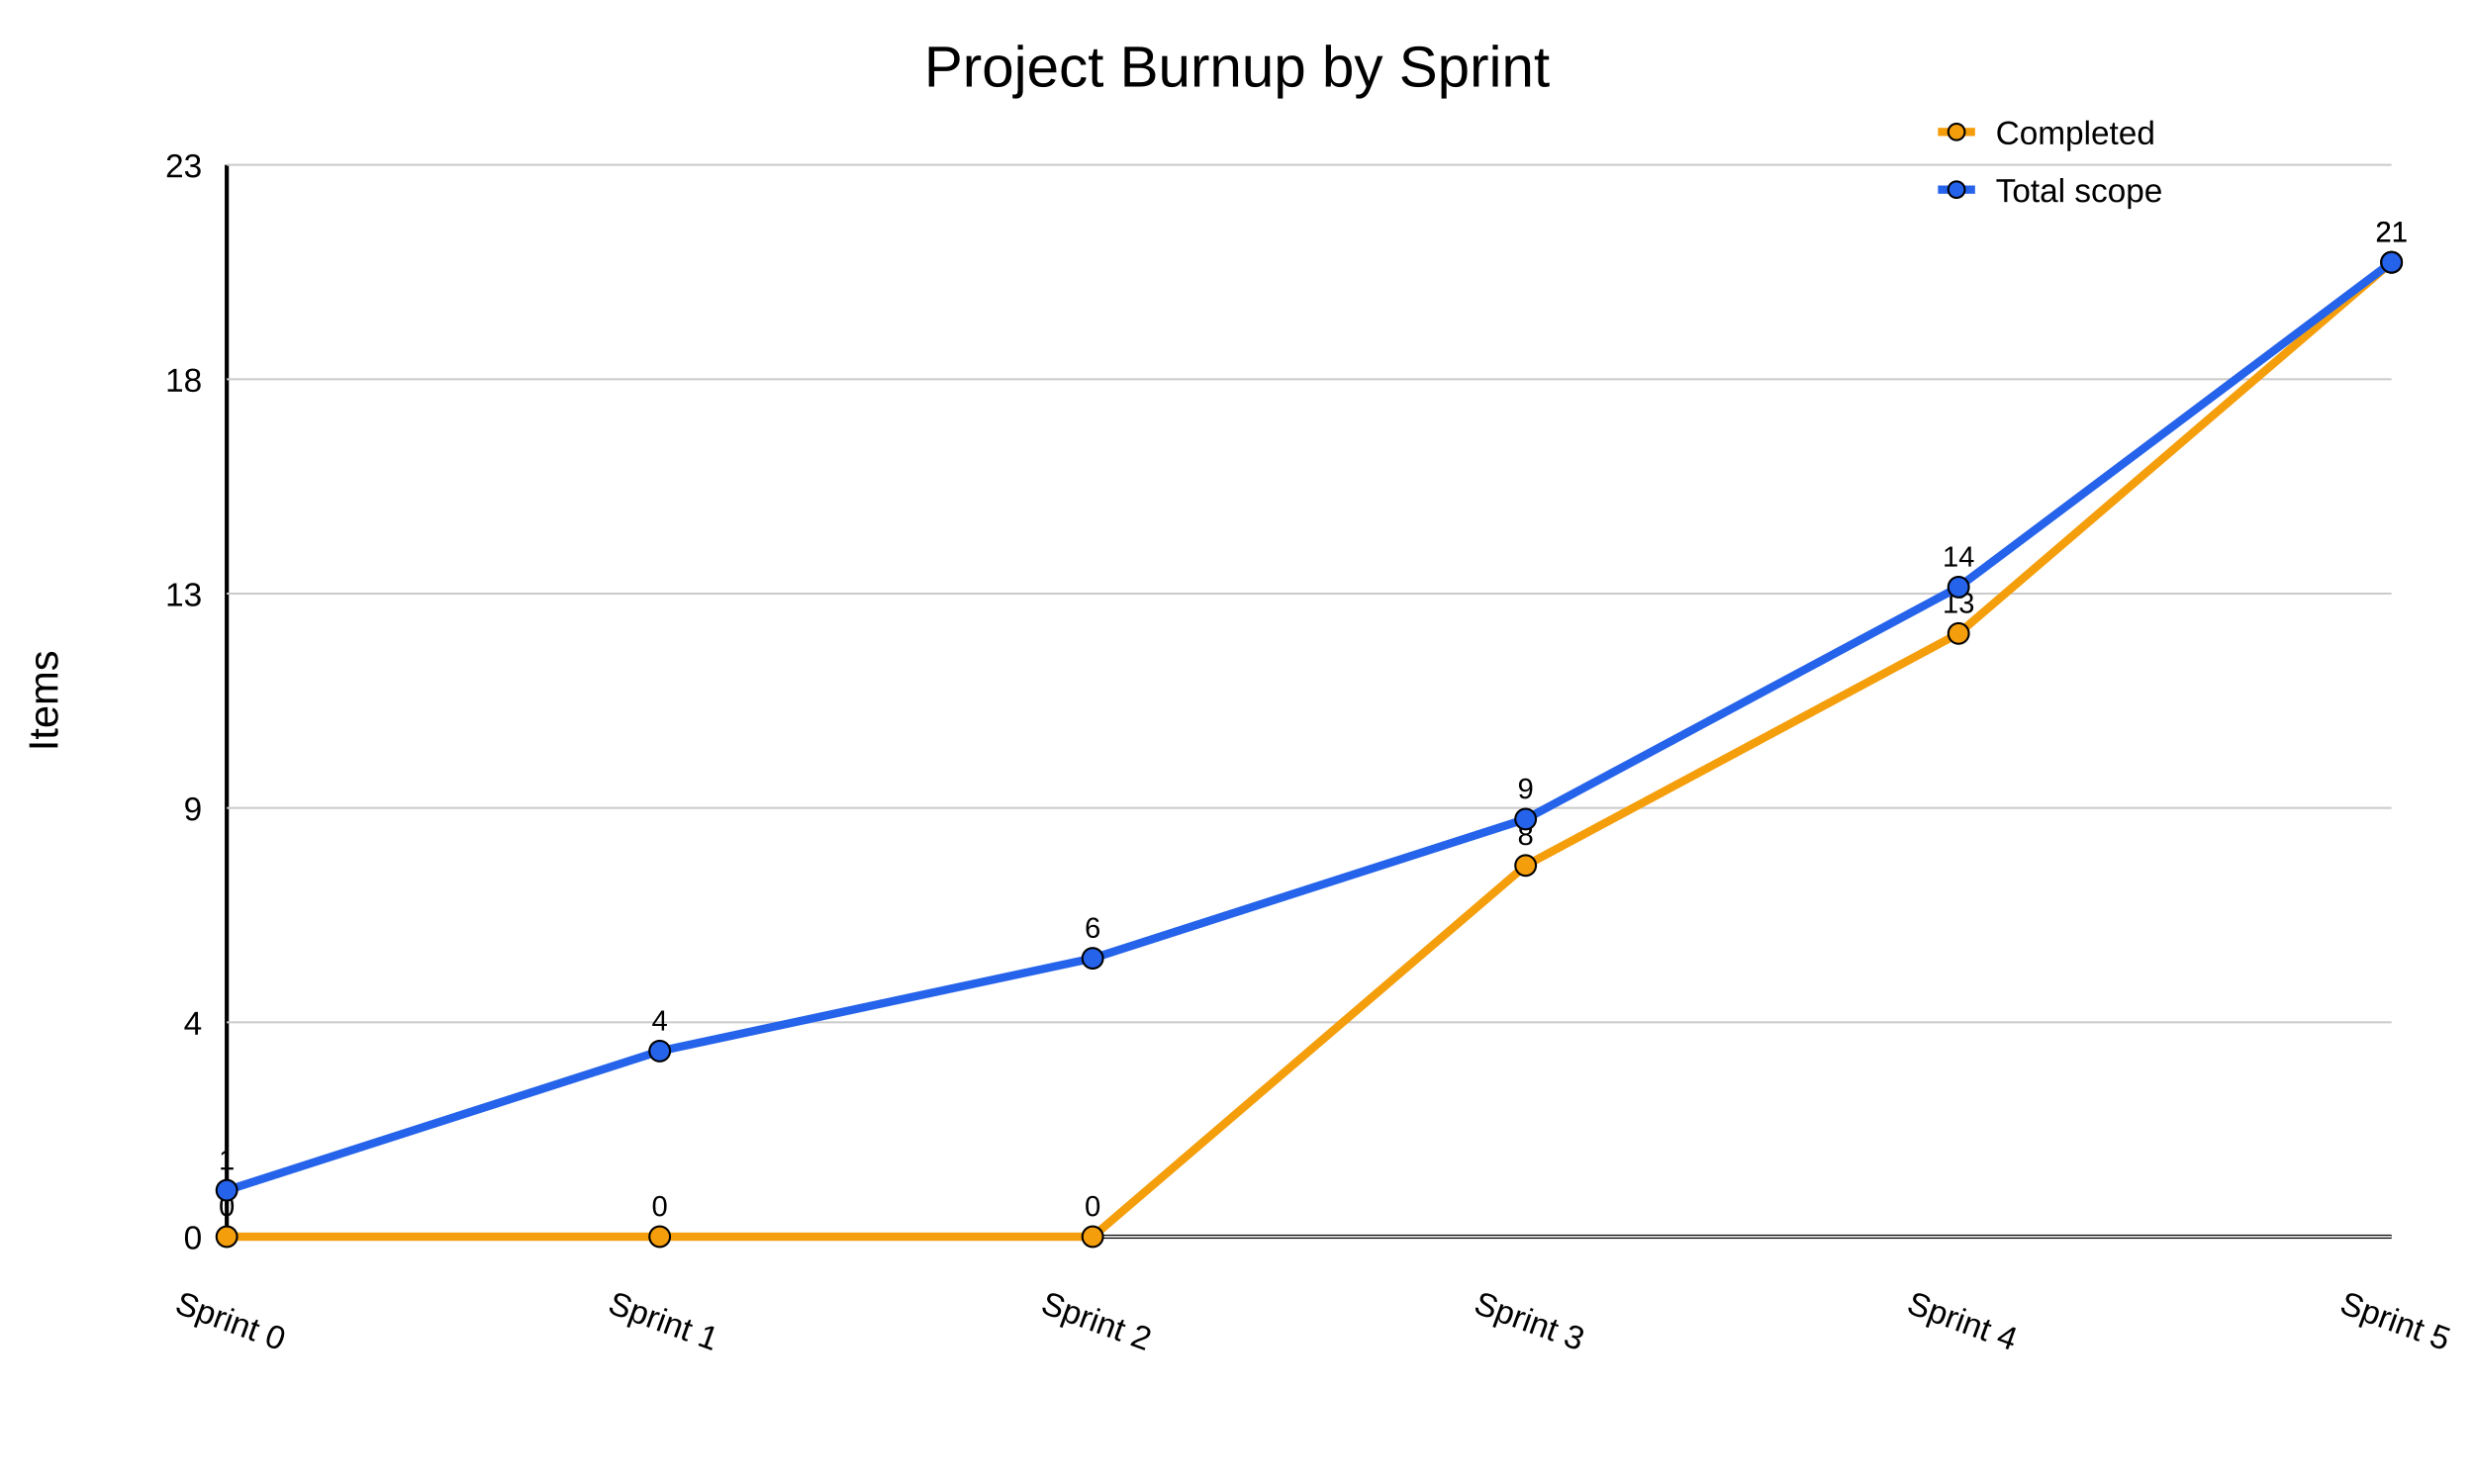
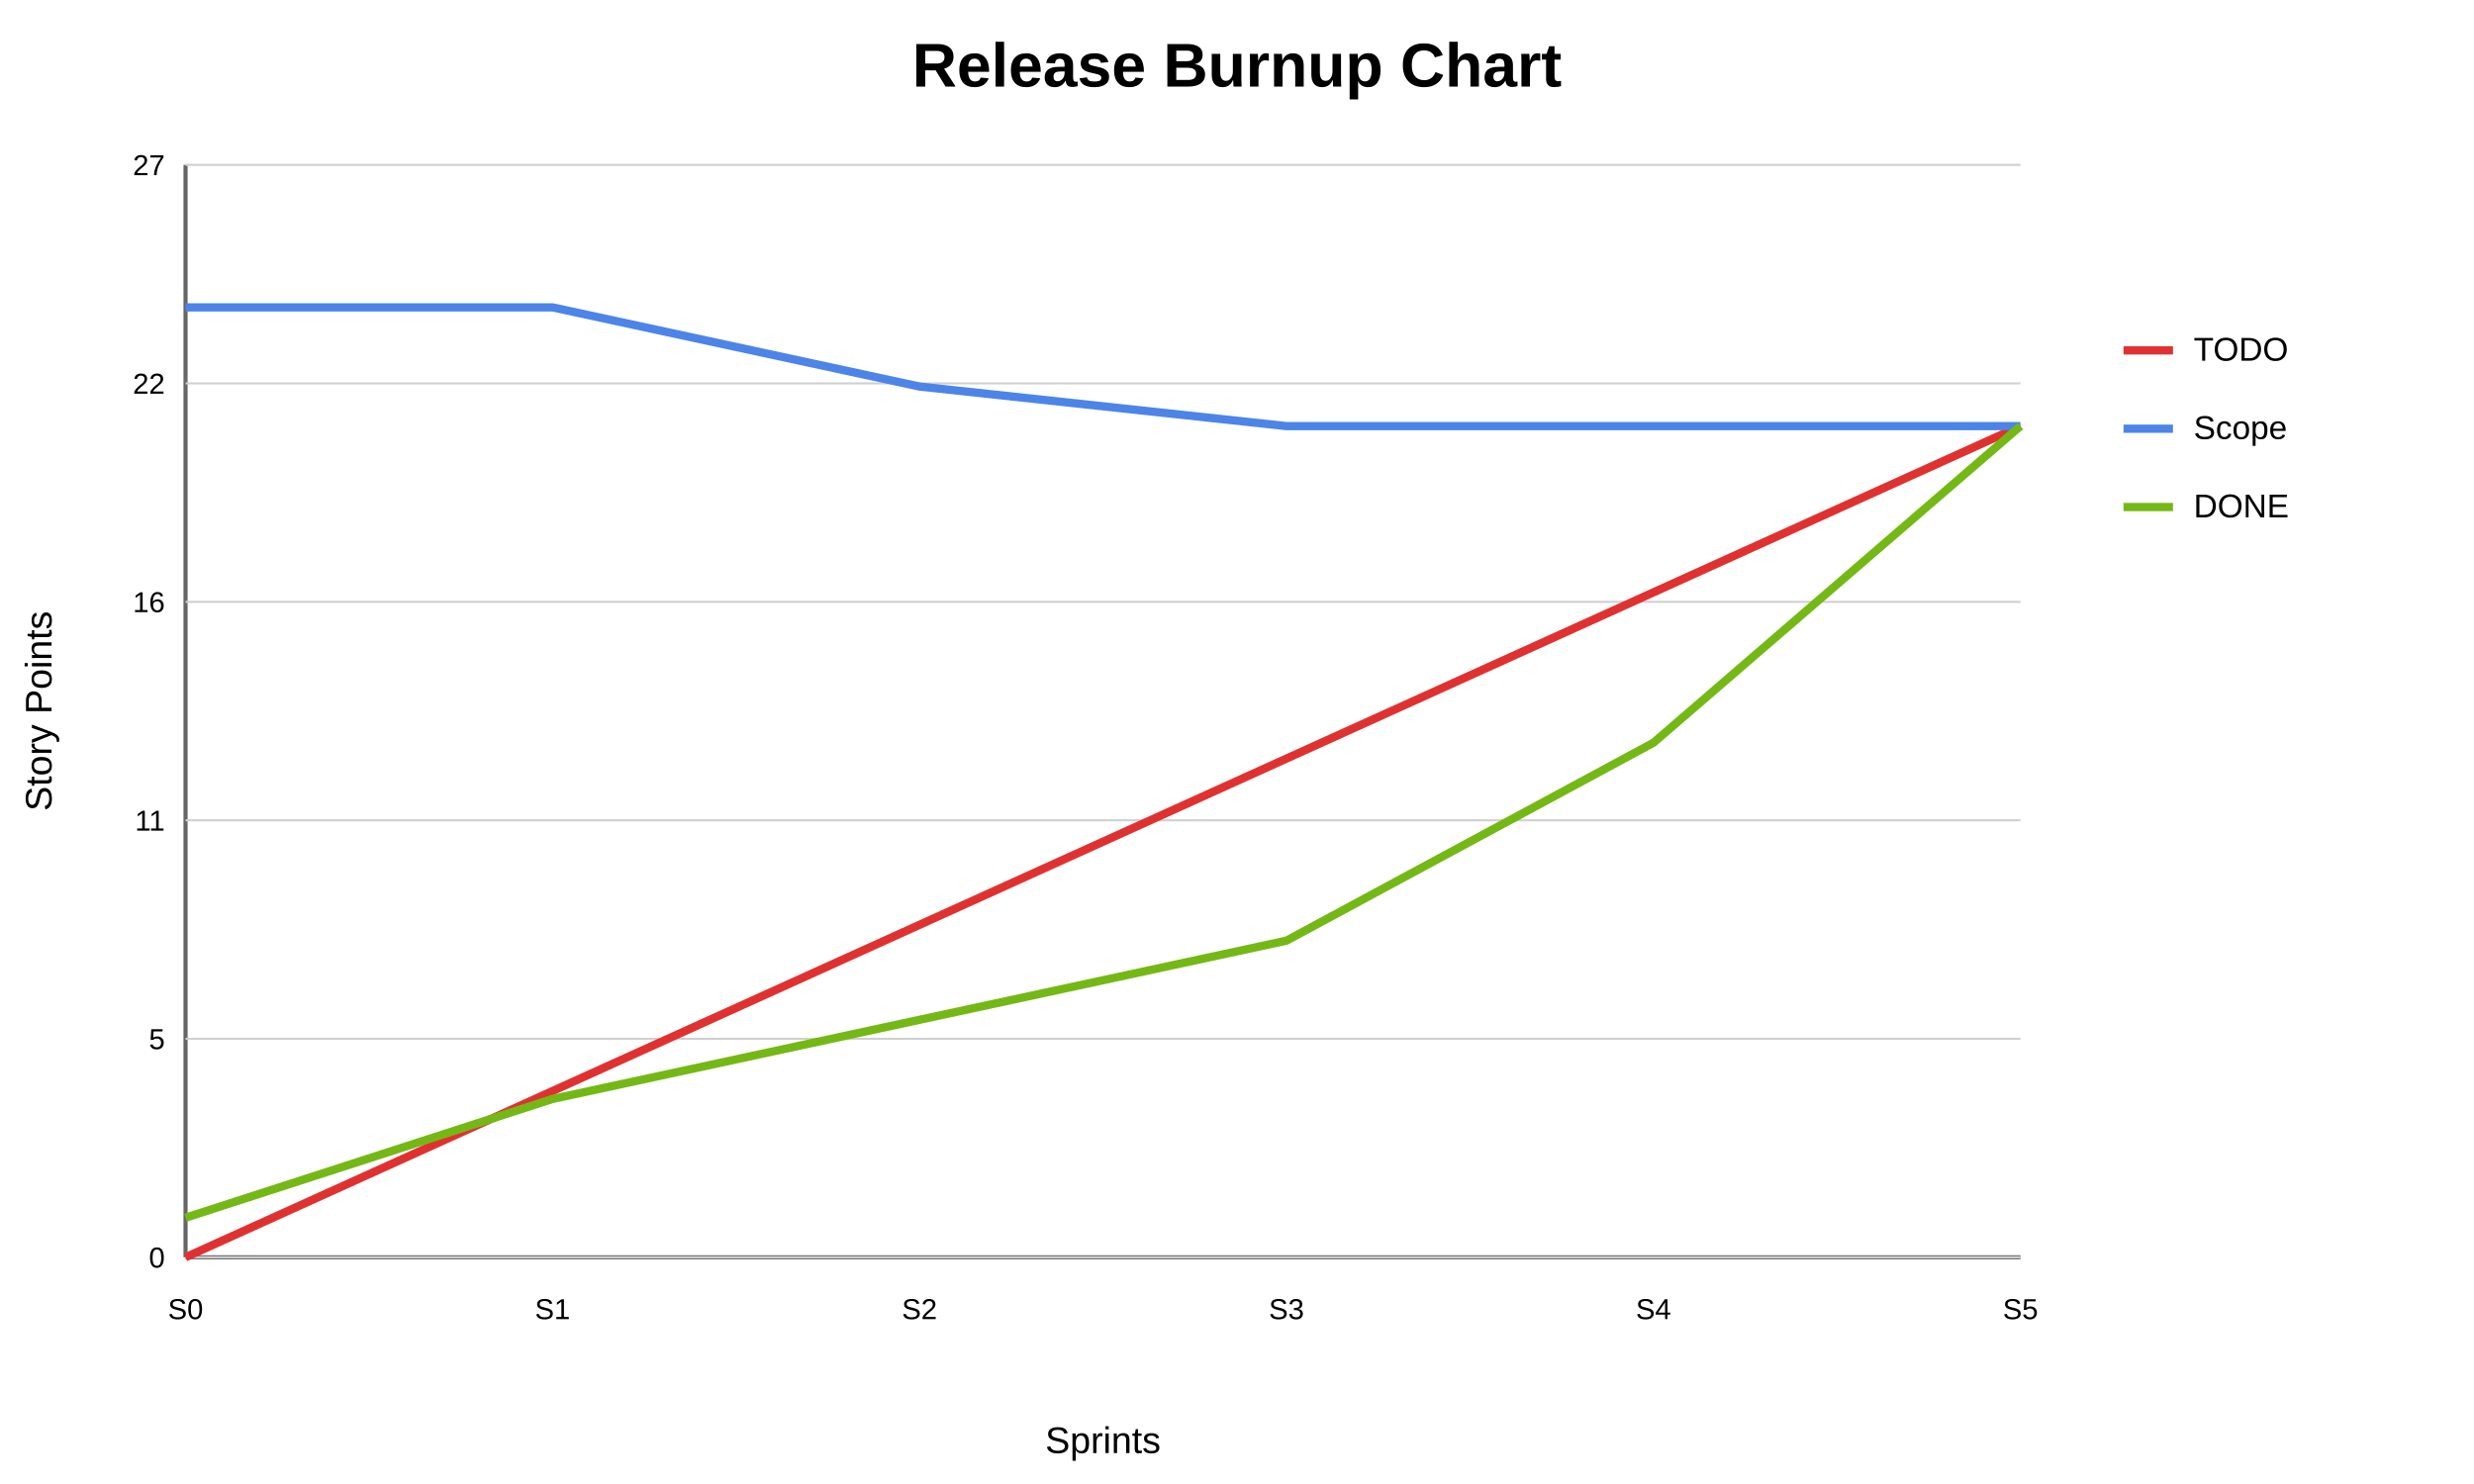
<svg xmlns="http://www.w3.org/2000/svg" width="1200" height="720" viewBox="0 0 1200 720">
  <rect width="100%" height="100%" fill="white" />
-   <text x="600.0" y="42" text-anchor="middle" font-family="Arial" font-size="28">Project Burnup by Sprint</text>
-   <text x="28" y="340.0" text-anchor="middle" font-family="Arial" font-size="20" transform="rotate(-90 28 340.0)">Items</text>
-   <line x1="110" y1="80" x2="110" y2="600" stroke="black" stroke-width="2" />
-   <line x1="110" y1="600" x2="1160" y2="600" stroke="black" stroke-width="2" />
-   <line x1="110" y1="600.0" x2="1160" y2="600.0" stroke="#cccccc" stroke-width="1" />
-   <text x="98" y="606.0" text-anchor="end" font-family="Arial" font-size="16">0</text>
-   <line x1="110" y1="496.0" x2="1160" y2="496.0" stroke="#cccccc" stroke-width="1" />
-   <text x="98" y="502.0" text-anchor="end" font-family="Arial" font-size="16">4</text>
-   <line x1="110" y1="392.0" x2="1160" y2="392.0" stroke="#cccccc" stroke-width="1" />
-   <text x="98" y="398.0" text-anchor="end" font-family="Arial" font-size="16">9</text>
-   <line x1="110" y1="288.0" x2="1160" y2="288.0" stroke="#cccccc" stroke-width="1" />
-   <text x="98" y="294.0" text-anchor="end" font-family="Arial" font-size="16">13</text>
-   <line x1="110" y1="184.0" x2="1160" y2="184.0" stroke="#cccccc" stroke-width="1" />
-   <text x="98" y="190.0" text-anchor="end" font-family="Arial" font-size="16">18</text>
-   <line x1="110" y1="80.0" x2="1160" y2="80.0" stroke="#cccccc" stroke-width="1" />
-   <text x="98" y="86.0" text-anchor="end" font-family="Arial" font-size="16">23</text>
-   <text x="110.0" y="646" text-anchor="middle" font-family="Arial" font-size="16" transform="rotate(20 110.0 646)">Sprint 0</text>
-   <text x="320.0" y="646" text-anchor="middle" font-family="Arial" font-size="16" transform="rotate(20 320.0 646)">Sprint 1</text>
-   <text x="530.0" y="646" text-anchor="middle" font-family="Arial" font-size="16" transform="rotate(20 530.0 646)">Sprint 2</text>
-   <text x="740.0" y="646" text-anchor="middle" font-family="Arial" font-size="16" transform="rotate(20 740.0 646)">Sprint 3</text>
-   <text x="950.0" y="646" text-anchor="middle" font-family="Arial" font-size="16" transform="rotate(20 950.0 646)">Sprint 4</text>
-   <text x="1160.0" y="646" text-anchor="middle" font-family="Arial" font-size="16" transform="rotate(20 1160.0 646)">Sprint 5</text>
-   <polyline fill="none" stroke="#F59E0B" stroke-width="4" points="110.0,600.0 320.0,600.0 530.0,600.0 740.0,419.913 950.0,307.359 1160.0,127.273" />
-   <circle cx="110.0" cy="600.0" r="5" fill="#F59E0B" stroke="black" stroke-width="1" />
-   <text x="110.0" y="590.0" text-anchor="middle" font-family="Arial" font-size="14">0</text>
-   <circle cx="320.0" cy="600.0" r="5" fill="#F59E0B" stroke="black" stroke-width="1" />
-   <text x="320.0" y="590.0" text-anchor="middle" font-family="Arial" font-size="14">0</text>
-   <circle cx="530.0" cy="600.0" r="5" fill="#F59E0B" stroke="black" stroke-width="1" />
-   <text x="530.0" y="590.0" text-anchor="middle" font-family="Arial" font-size="14">0</text>
-   <circle cx="740.0" cy="419.913" r="5" fill="#F59E0B" stroke="black" stroke-width="1" />
-   <text x="740.0" y="409.913" text-anchor="middle" font-family="Arial" font-size="14">8</text>
-   <circle cx="950.0" cy="307.359" r="5" fill="#F59E0B" stroke="black" stroke-width="1" />
-   <text x="950.0" y="297.359" text-anchor="middle" font-family="Arial" font-size="14">13</text>
-   <circle cx="1160.0" cy="127.273" r="5" fill="#F59E0B" stroke="black" stroke-width="1" />
-   <text x="1160.0" y="117.273" text-anchor="middle" font-family="Arial" font-size="14">21</text>
-   <polyline fill="none" stroke="#2563EB" stroke-width="4" points="110.0,577.489 320.0,509.957 530.0,464.935 740.0,397.403 950.0,284.848 1160.0,127.273" />
-   <circle cx="110.0" cy="577.489" r="5" fill="#2563EB" stroke="black" stroke-width="1" />
-   <text x="110.0" y="567.489" text-anchor="middle" font-family="Arial" font-size="14">1</text>
-   <circle cx="320.0" cy="509.957" r="5" fill="#2563EB" stroke="black" stroke-width="1" />
-   <text x="320.0" y="499.957" text-anchor="middle" font-family="Arial" font-size="14">4</text>
-   <circle cx="530.0" cy="464.935" r="5" fill="#2563EB" stroke="black" stroke-width="1" />
-   <text x="530.0" y="454.935" text-anchor="middle" font-family="Arial" font-size="14">6</text>
-   <circle cx="740.0" cy="397.403" r="5" fill="#2563EB" stroke="black" stroke-width="1" />
-   <text x="740.0" y="387.403" text-anchor="middle" font-family="Arial" font-size="14">9</text>
-   <circle cx="950.0" cy="284.848" r="5" fill="#2563EB" stroke="black" stroke-width="1" />
-   <text x="950.0" y="274.848" text-anchor="middle" font-family="Arial" font-size="14">14</text>
-   <circle cx="1160.0" cy="127.273" r="5" fill="#2563EB" stroke="black" stroke-width="1" />
-   <text x="1160.0" y="117.273" text-anchor="middle" font-family="Arial" font-size="14">21</text>
-   <line x1="940" y1="64" x2="958" y2="64" stroke="#F59E0B" stroke-width="4" />
-   <circle cx="949" cy="64" r="4" fill="#F59E0B" stroke="black" stroke-width="1" />
-   <text x="968" y="70" font-family="Arial" font-size="16">Completed</text>
-   <line x1="940" y1="92" x2="958" y2="92" stroke="#2563EB" stroke-width="4" />
-   <circle cx="949" cy="92" r="4" fill="#2563EB" stroke="black" stroke-width="1" />
-   <text x="968" y="98" font-family="Arial" font-size="16">Total scope</text>
+   <text x="600.0" y="42" text-anchor="middle" font-family="Arial" font-size="30" font-weight="700">Release Burnup Chart</text>
+   <line x1="90" y1="80" x2="90" y2="610" stroke="#666" stroke-width="2" />
+   <line x1="90" y1="610" x2="980" y2="610" stroke="#666" stroke-width="2" />
+   <line x1="90" y1="610.00" x2="980" y2="610.00" stroke="#d0d0d0" stroke-width="1" />
+   <text x="80" y="615.00" text-anchor="end" font-family="Arial" font-size="14">0</text>
+   <line x1="90" y1="504.00" x2="980" y2="504.00" stroke="#d0d0d0" stroke-width="1" />
+   <text x="80" y="509.00" text-anchor="end" font-family="Arial" font-size="14">5</text>
+   <line x1="90" y1="398.00" x2="980" y2="398.00" stroke="#d0d0d0" stroke-width="1" />
+   <text x="80" y="403.00" text-anchor="end" font-family="Arial" font-size="14">11</text>
+   <line x1="90" y1="292.00" x2="980" y2="292.00" stroke="#d0d0d0" stroke-width="1" />
+   <text x="80" y="297.00" text-anchor="end" font-family="Arial" font-size="14">16</text>
+   <line x1="90" y1="186.00" x2="980" y2="186.00" stroke="#d0d0d0" stroke-width="1" />
+   <text x="80" y="191.00" text-anchor="end" font-family="Arial" font-size="14">22</text>
+   <line x1="90" y1="80.00" x2="980" y2="80.00" stroke="#d0d0d0" stroke-width="1" />
+   <text x="80" y="85.00" text-anchor="end" font-family="Arial" font-size="14">27</text>
+   <text x="90.00" y="640" text-anchor="middle" font-family="Arial" font-size="14">S0</text>
+   <text x="268.00" y="640" text-anchor="middle" font-family="Arial" font-size="14">S1</text>
+   <text x="446.00" y="640" text-anchor="middle" font-family="Arial" font-size="14">S2</text>
+   <text x="624.00" y="640" text-anchor="middle" font-family="Arial" font-size="14">S3</text>
+   <text x="802.00" y="640" text-anchor="middle" font-family="Arial" font-size="14">S4</text>
+   <text x="980.00" y="640" text-anchor="middle" font-family="Arial" font-size="14">S5</text>
+   <polyline fill="none" stroke="#E03131" stroke-width="4" points="90.00,610.00 268.00,529.35 446.00,448.70 624.00,368.04 802.00,287.39 980.00,206.74" />
+   <polyline fill="none" stroke="#4C84E8" stroke-width="4" points="90.00,149.13 268.00,149.13 446.00,187.54 624.00,206.74 802.00,206.74 980.00,206.74" />
+   <polyline fill="none" stroke="#74B816" stroke-width="4" points="90.00,590.80 268.00,533.19 446.00,494.78 624.00,456.38 802.00,360.36 980.00,206.74" />
+   <line x1="1030" y1="170" x2="1054" y2="170" stroke="#E03131" stroke-width="4" />
+   <text x="1064" y="175" font-family="Arial" font-size="16">TODO</text>
+   <line x1="1030" y1="208" x2="1054" y2="208" stroke="#4C84E8" stroke-width="4" />
+   <text x="1064" y="213" font-family="Arial" font-size="16">Scope</text>
+   <line x1="1030" y1="246" x2="1054" y2="246" stroke="#74B816" stroke-width="4" />
+   <text x="1064" y="251" font-family="Arial" font-size="16">DONE</text>
+   <text x="535.0" y="705" text-anchor="middle" font-family="Arial" font-size="18">Sprints</text>
+   <text x="25" y="345.0" text-anchor="middle" font-family="Arial" font-size="18" transform="rotate(-90 25 345.0)">Story Points</text>
</svg>
